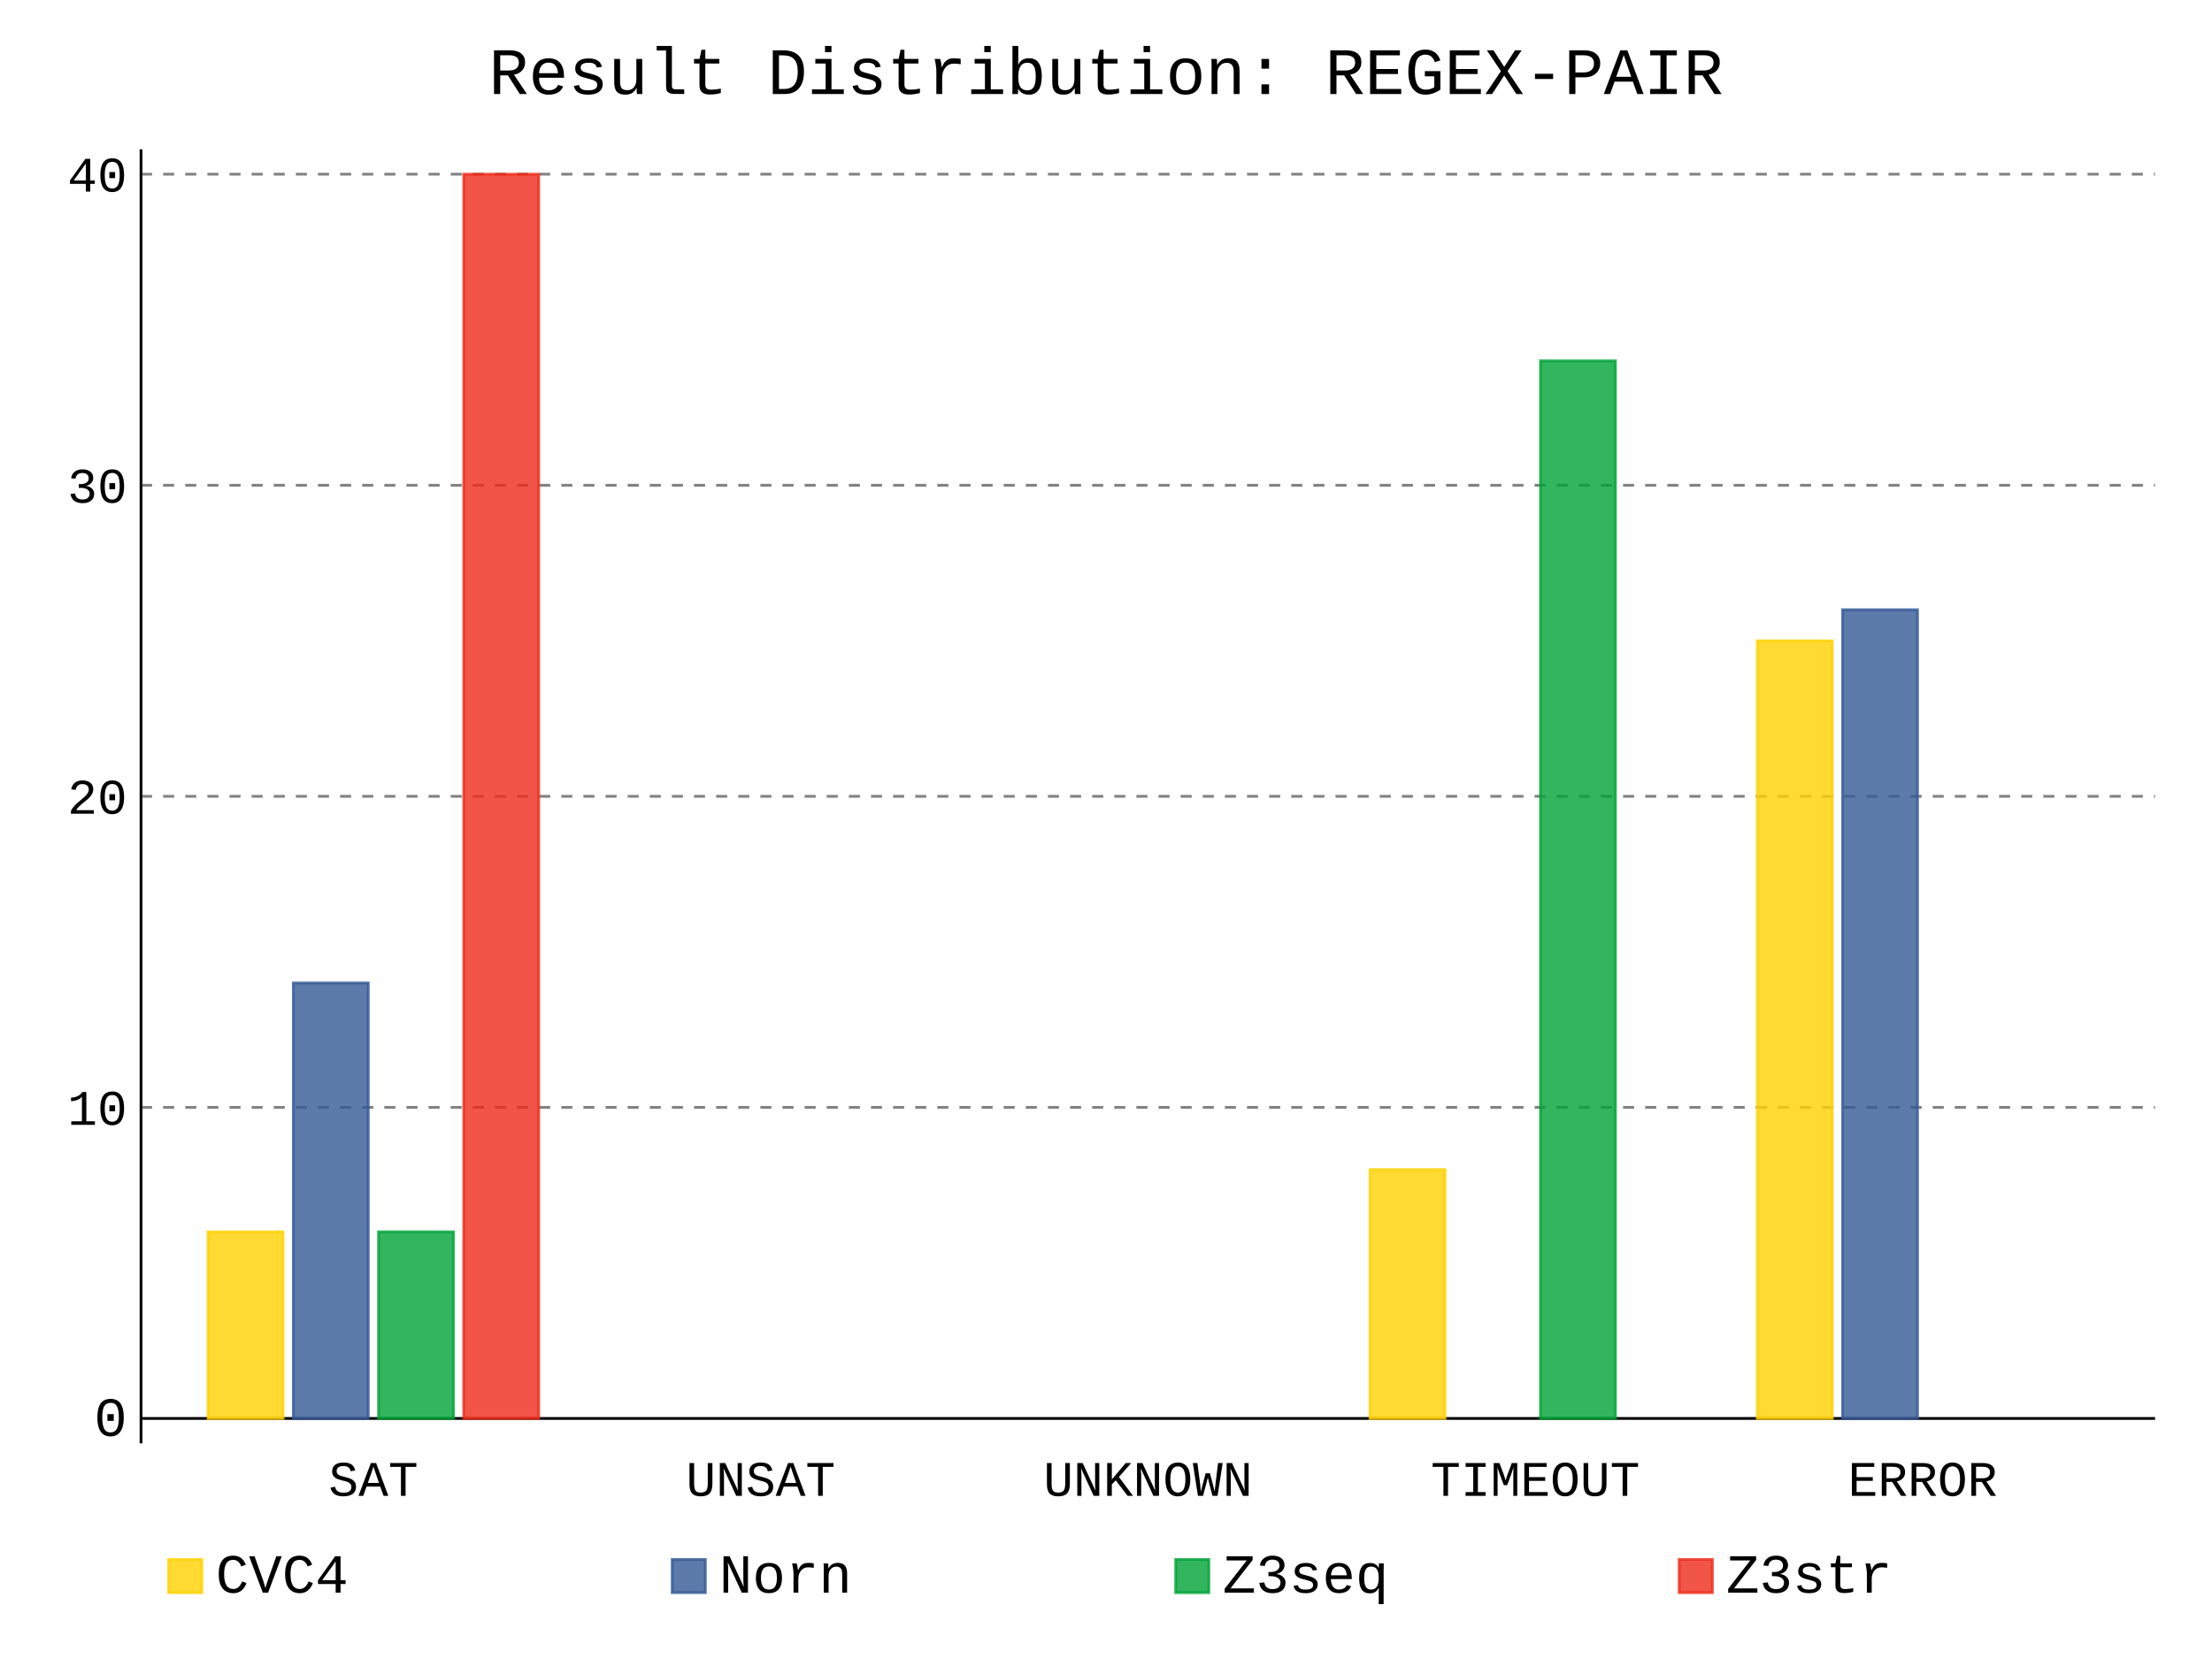
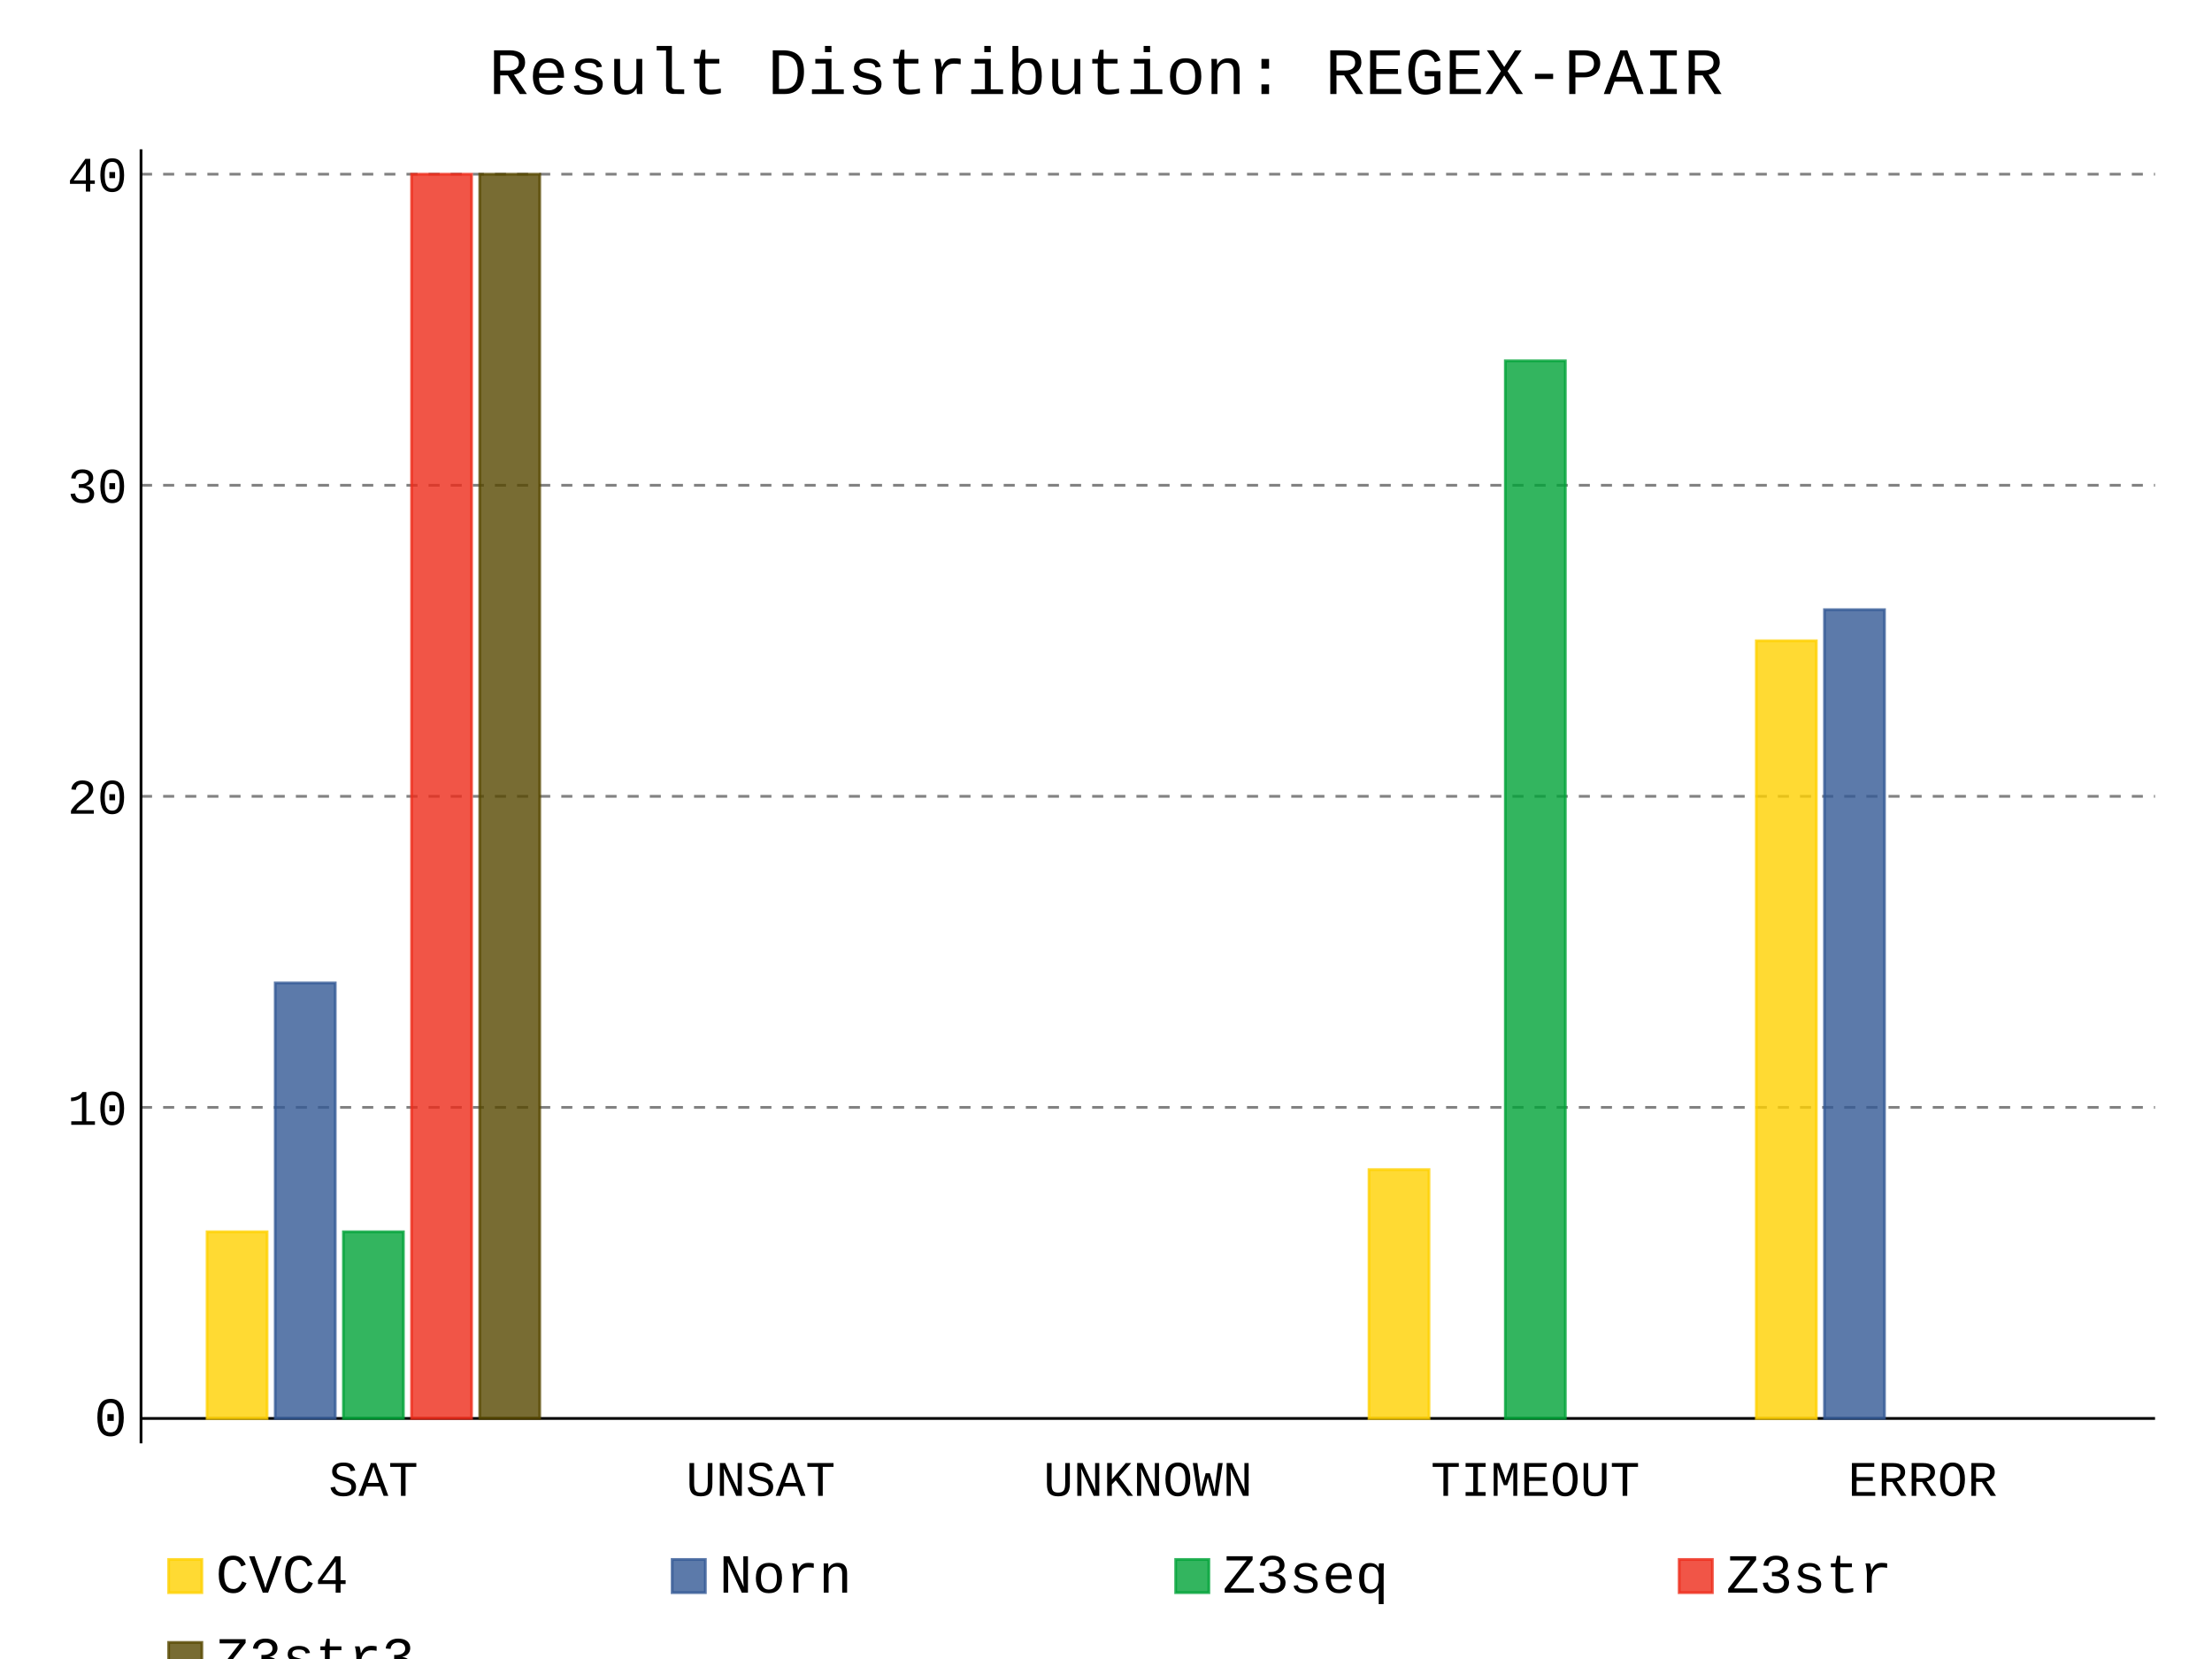
- <svg xmlns="http://www.w3.org/2000/svg" id="chart-2d178b61-f140-40ac-914e-9e134ed60f12" class="pygal-chart" viewBox="0 0 800 600">
+ <svg xmlns="http://www.w3.org/2000/svg" id="chart-5e4c4fed-0eda-4999-933a-0deeb2660b3e" class="pygal-chart" viewBox="0 0 800 600">
  <defs>
-     <style type="text/css">#chart-2d178b61-f140-40ac-914e-9e134ed60f12{-webkit-user-select:none;-webkit-font-smoothing:antialiased;font-family:Consolas,"Liberation Mono",Menlo,Courier,monospace}#chart-2d178b61-f140-40ac-914e-9e134ed60f12 .title{font-family:Consolas,"Liberation Mono",Menlo,Courier,monospace;font-size:24px}#chart-2d178b61-f140-40ac-914e-9e134ed60f12 .legends .legend text{font-family:Consolas,"Liberation Mono",Menlo,Courier,monospace;font-size:20px}#chart-2d178b61-f140-40ac-914e-9e134ed60f12 .axis text{font-family:Consolas,"Liberation Mono",Menlo,Courier,monospace;font-size:18px}#chart-2d178b61-f140-40ac-914e-9e134ed60f12 .axis text.major{font-family:Consolas,"Liberation Mono",Menlo,Courier,monospace;font-size:20px}#chart-2d178b61-f140-40ac-914e-9e134ed60f12 .text-overlay text.value{font-family:Consolas,"Liberation Mono",Menlo,Courier,monospace;font-size:22px}#chart-2d178b61-f140-40ac-914e-9e134ed60f12 .text-overlay text.label{font-family:Consolas,"Liberation Mono",Menlo,Courier,monospace;font-size:20px}#chart-2d178b61-f140-40ac-914e-9e134ed60f12 .tooltip{font-family:Consolas,"Liberation Mono",Menlo,Courier,monospace;font-size:20px}#chart-2d178b61-f140-40ac-914e-9e134ed60f12 text.no_data{font-family:Consolas,"Liberation Mono",Menlo,Courier,monospace;font-size:64px}
- #chart-2d178b61-f140-40ac-914e-9e134ed60f12{background-color:#FFFFFF}#chart-2d178b61-f140-40ac-914e-9e134ed60f12 path,#chart-2d178b61-f140-40ac-914e-9e134ed60f12 line,#chart-2d178b61-f140-40ac-914e-9e134ed60f12 rect,#chart-2d178b61-f140-40ac-914e-9e134ed60f12 circle{-webkit-transition:100ms;-moz-transition:100ms;transition:100ms}#chart-2d178b61-f140-40ac-914e-9e134ed60f12 .graph &gt; .background{fill:#FFFFFF}#chart-2d178b61-f140-40ac-914e-9e134ed60f12 .plot &gt; .background{fill:#FFFFFF}#chart-2d178b61-f140-40ac-914e-9e134ed60f12 .graph{fill:#000000}#chart-2d178b61-f140-40ac-914e-9e134ed60f12 text.no_data{fill:#000000}#chart-2d178b61-f140-40ac-914e-9e134ed60f12 .title{fill:#000000}#chart-2d178b61-f140-40ac-914e-9e134ed60f12 .legends .legend text{fill:#000000}#chart-2d178b61-f140-40ac-914e-9e134ed60f12 .legends .legend:hover text{fill:#000000}#chart-2d178b61-f140-40ac-914e-9e134ed60f12 .axis .line{stroke:#000000}#chart-2d178b61-f140-40ac-914e-9e134ed60f12 .axis .guide.line{stroke:#828282}#chart-2d178b61-f140-40ac-914e-9e134ed60f12 .axis .major.line{stroke:#000000}#chart-2d178b61-f140-40ac-914e-9e134ed60f12 .axis text.major{fill:#000000}#chart-2d178b61-f140-40ac-914e-9e134ed60f12 .axis.y .guides:hover .guide.line,#chart-2d178b61-f140-40ac-914e-9e134ed60f12 .line-graph .axis.x .guides:hover .guide.line,#chart-2d178b61-f140-40ac-914e-9e134ed60f12 .stackedline-graph .axis.x .guides:hover .guide.line,#chart-2d178b61-f140-40ac-914e-9e134ed60f12 .xy-graph .axis.x .guides:hover .guide.line{stroke:#000000}#chart-2d178b61-f140-40ac-914e-9e134ed60f12 .axis .guides:hover text{fill:#000000}#chart-2d178b61-f140-40ac-914e-9e134ed60f12 .reactive{fill-opacity:.8;stroke-opacity:.8}#chart-2d178b61-f140-40ac-914e-9e134ed60f12 .ci{stroke:#000000}#chart-2d178b61-f140-40ac-914e-9e134ed60f12 .reactive.active,#chart-2d178b61-f140-40ac-914e-9e134ed60f12 .active .reactive{fill-opacity:.9;stroke-opacity:.9;stroke-width:4}#chart-2d178b61-f140-40ac-914e-9e134ed60f12 .ci .reactive.active{stroke-width:1.5}#chart-2d178b61-f140-40ac-914e-9e134ed60f12 .series text{fill:#000000}#chart-2d178b61-f140-40ac-914e-9e134ed60f12 .tooltip rect{fill:#FFFFFF;stroke:#000000;-webkit-transition:opacity 100ms;-moz-transition:opacity 100ms;transition:opacity 100ms}#chart-2d178b61-f140-40ac-914e-9e134ed60f12 .tooltip .label{fill:#000000}#chart-2d178b61-f140-40ac-914e-9e134ed60f12 .tooltip .label{fill:#000000}#chart-2d178b61-f140-40ac-914e-9e134ed60f12 .tooltip .legend{font-size:.8em;fill:#828282}#chart-2d178b61-f140-40ac-914e-9e134ed60f12 .tooltip .x_label{font-size:.6em;fill:#000000}#chart-2d178b61-f140-40ac-914e-9e134ed60f12 .tooltip .xlink{font-size:.5em;text-decoration:underline}#chart-2d178b61-f140-40ac-914e-9e134ed60f12 .tooltip .value{font-size:1.5em}#chart-2d178b61-f140-40ac-914e-9e134ed60f12 .bound{font-size:.5em}#chart-2d178b61-f140-40ac-914e-9e134ed60f12 .max-value{font-size:.75em;fill:#828282}#chart-2d178b61-f140-40ac-914e-9e134ed60f12 .map-element{fill:#FFFFFF;stroke:#828282 !important}#chart-2d178b61-f140-40ac-914e-9e134ed60f12 .map-element .reactive{fill-opacity:inherit;stroke-opacity:inherit}#chart-2d178b61-f140-40ac-914e-9e134ed60f12 .color-0,#chart-2d178b61-f140-40ac-914e-9e134ed60f12 .color-0 a:visited{stroke:#FFD000;fill:#FFD000}#chart-2d178b61-f140-40ac-914e-9e134ed60f12 .color-1,#chart-2d178b61-f140-40ac-914e-9e134ed60f12 .color-1 a:visited{stroke:#345995;fill:#345995}#chart-2d178b61-f140-40ac-914e-9e134ed60f12 .color-2,#chart-2d178b61-f140-40ac-914e-9e134ed60f12 .color-2 a:visited{stroke:#01A337;fill:#01A337}#chart-2d178b61-f140-40ac-914e-9e134ed60f12 .color-3,#chart-2d178b61-f140-40ac-914e-9e134ed60f12 .color-3 a:visited{stroke:#ED2B1A;fill:#ED2B1A}#chart-2d178b61-f140-40ac-914e-9e134ed60f12 .text-overlay .color-0 text{fill:black}#chart-2d178b61-f140-40ac-914e-9e134ed60f12 .text-overlay .color-1 text{fill:black}#chart-2d178b61-f140-40ac-914e-9e134ed60f12 .text-overlay .color-2 text{fill:black}#chart-2d178b61-f140-40ac-914e-9e134ed60f12 .text-overlay .color-3 text{fill:black}
- #chart-2d178b61-f140-40ac-914e-9e134ed60f12 text.no_data{text-anchor:middle}#chart-2d178b61-f140-40ac-914e-9e134ed60f12 .guide.line{fill:none}#chart-2d178b61-f140-40ac-914e-9e134ed60f12 .centered{text-anchor:middle}#chart-2d178b61-f140-40ac-914e-9e134ed60f12 .title{text-anchor:middle}#chart-2d178b61-f140-40ac-914e-9e134ed60f12 .legends .legend text{fill-opacity:1}#chart-2d178b61-f140-40ac-914e-9e134ed60f12 .axis.x text{text-anchor:middle}#chart-2d178b61-f140-40ac-914e-9e134ed60f12 .axis.x:not(.web) text[transform]{text-anchor:start}#chart-2d178b61-f140-40ac-914e-9e134ed60f12 .axis.x:not(.web) text[transform].backwards{text-anchor:end}#chart-2d178b61-f140-40ac-914e-9e134ed60f12 .axis.y text{text-anchor:end}#chart-2d178b61-f140-40ac-914e-9e134ed60f12 .axis.y text[transform].backwards{text-anchor:start}#chart-2d178b61-f140-40ac-914e-9e134ed60f12 .axis.y2 text{text-anchor:start}#chart-2d178b61-f140-40ac-914e-9e134ed60f12 .axis.y2 text[transform].backwards{text-anchor:end}#chart-2d178b61-f140-40ac-914e-9e134ed60f12 .axis .guide.line{stroke-dasharray:4,4}#chart-2d178b61-f140-40ac-914e-9e134ed60f12 .axis .major.guide.line{stroke-dasharray:6,6}#chart-2d178b61-f140-40ac-914e-9e134ed60f12 .horizontal .axis.y .guide.line,#chart-2d178b61-f140-40ac-914e-9e134ed60f12 .horizontal .axis.y2 .guide.line,#chart-2d178b61-f140-40ac-914e-9e134ed60f12 .vertical .axis.x .guide.line{opacity:0}#chart-2d178b61-f140-40ac-914e-9e134ed60f12 .horizontal .axis.always_show .guide.line,#chart-2d178b61-f140-40ac-914e-9e134ed60f12 .vertical .axis.always_show .guide.line{opacity:1 !important}#chart-2d178b61-f140-40ac-914e-9e134ed60f12 .axis.y .guides:hover .guide.line,#chart-2d178b61-f140-40ac-914e-9e134ed60f12 .axis.y2 .guides:hover .guide.line,#chart-2d178b61-f140-40ac-914e-9e134ed60f12 .axis.x .guides:hover .guide.line{opacity:1}#chart-2d178b61-f140-40ac-914e-9e134ed60f12 .axis .guides:hover text{opacity:1}#chart-2d178b61-f140-40ac-914e-9e134ed60f12 .nofill{fill:none}#chart-2d178b61-f140-40ac-914e-9e134ed60f12 .subtle-fill{fill-opacity:.2}#chart-2d178b61-f140-40ac-914e-9e134ed60f12 .dot{stroke-width:1px;fill-opacity:1}#chart-2d178b61-f140-40ac-914e-9e134ed60f12 .dot.active{stroke-width:5px}#chart-2d178b61-f140-40ac-914e-9e134ed60f12 .dot.negative{fill:transparent}#chart-2d178b61-f140-40ac-914e-9e134ed60f12 text,#chart-2d178b61-f140-40ac-914e-9e134ed60f12 tspan{stroke:none !important}#chart-2d178b61-f140-40ac-914e-9e134ed60f12 .series text.active{opacity:1}#chart-2d178b61-f140-40ac-914e-9e134ed60f12 .tooltip rect{fill-opacity:.95;stroke-width:.5}#chart-2d178b61-f140-40ac-914e-9e134ed60f12 .tooltip text{fill-opacity:1}#chart-2d178b61-f140-40ac-914e-9e134ed60f12 .showable{visibility:hidden}#chart-2d178b61-f140-40ac-914e-9e134ed60f12 .showable.shown{visibility:visible}#chart-2d178b61-f140-40ac-914e-9e134ed60f12 .gauge-background{fill:rgba(229,229,229,1);stroke:none}#chart-2d178b61-f140-40ac-914e-9e134ed60f12 .bg-lines{stroke:#FFFFFF;stroke-width:2px}</style>
+     <style type="text/css">#chart-5e4c4fed-0eda-4999-933a-0deeb2660b3e{-webkit-user-select:none;-webkit-font-smoothing:antialiased;font-family:Consolas,"Liberation Mono",Menlo,Courier,monospace}#chart-5e4c4fed-0eda-4999-933a-0deeb2660b3e .title{font-family:Consolas,"Liberation Mono",Menlo,Courier,monospace;font-size:24px}#chart-5e4c4fed-0eda-4999-933a-0deeb2660b3e .legends .legend text{font-family:Consolas,"Liberation Mono",Menlo,Courier,monospace;font-size:20px}#chart-5e4c4fed-0eda-4999-933a-0deeb2660b3e .axis text{font-family:Consolas,"Liberation Mono",Menlo,Courier,monospace;font-size:18px}#chart-5e4c4fed-0eda-4999-933a-0deeb2660b3e .axis text.major{font-family:Consolas,"Liberation Mono",Menlo,Courier,monospace;font-size:20px}#chart-5e4c4fed-0eda-4999-933a-0deeb2660b3e .text-overlay text.value{font-family:Consolas,"Liberation Mono",Menlo,Courier,monospace;font-size:22px}#chart-5e4c4fed-0eda-4999-933a-0deeb2660b3e .text-overlay text.label{font-family:Consolas,"Liberation Mono",Menlo,Courier,monospace;font-size:20px}#chart-5e4c4fed-0eda-4999-933a-0deeb2660b3e .tooltip{font-family:Consolas,"Liberation Mono",Menlo,Courier,monospace;font-size:20px}#chart-5e4c4fed-0eda-4999-933a-0deeb2660b3e text.no_data{font-family:Consolas,"Liberation Mono",Menlo,Courier,monospace;font-size:64px}
+ #chart-5e4c4fed-0eda-4999-933a-0deeb2660b3e{background-color:#FFFFFF}#chart-5e4c4fed-0eda-4999-933a-0deeb2660b3e path,#chart-5e4c4fed-0eda-4999-933a-0deeb2660b3e line,#chart-5e4c4fed-0eda-4999-933a-0deeb2660b3e rect,#chart-5e4c4fed-0eda-4999-933a-0deeb2660b3e circle{-webkit-transition:100ms;-moz-transition:100ms;transition:100ms}#chart-5e4c4fed-0eda-4999-933a-0deeb2660b3e .graph &gt; .background{fill:#FFFFFF}#chart-5e4c4fed-0eda-4999-933a-0deeb2660b3e .plot &gt; .background{fill:#FFFFFF}#chart-5e4c4fed-0eda-4999-933a-0deeb2660b3e .graph{fill:#000000}#chart-5e4c4fed-0eda-4999-933a-0deeb2660b3e text.no_data{fill:#000000}#chart-5e4c4fed-0eda-4999-933a-0deeb2660b3e .title{fill:#000000}#chart-5e4c4fed-0eda-4999-933a-0deeb2660b3e .legends .legend text{fill:#000000}#chart-5e4c4fed-0eda-4999-933a-0deeb2660b3e .legends .legend:hover text{fill:#000000}#chart-5e4c4fed-0eda-4999-933a-0deeb2660b3e .axis .line{stroke:#000000}#chart-5e4c4fed-0eda-4999-933a-0deeb2660b3e .axis .guide.line{stroke:#828282}#chart-5e4c4fed-0eda-4999-933a-0deeb2660b3e .axis .major.line{stroke:#000000}#chart-5e4c4fed-0eda-4999-933a-0deeb2660b3e .axis text.major{fill:#000000}#chart-5e4c4fed-0eda-4999-933a-0deeb2660b3e .axis.y .guides:hover .guide.line,#chart-5e4c4fed-0eda-4999-933a-0deeb2660b3e .line-graph .axis.x .guides:hover .guide.line,#chart-5e4c4fed-0eda-4999-933a-0deeb2660b3e .stackedline-graph .axis.x .guides:hover .guide.line,#chart-5e4c4fed-0eda-4999-933a-0deeb2660b3e .xy-graph .axis.x .guides:hover .guide.line{stroke:#000000}#chart-5e4c4fed-0eda-4999-933a-0deeb2660b3e .axis .guides:hover text{fill:#000000}#chart-5e4c4fed-0eda-4999-933a-0deeb2660b3e .reactive{fill-opacity:.8;stroke-opacity:.8}#chart-5e4c4fed-0eda-4999-933a-0deeb2660b3e .ci{stroke:#000000}#chart-5e4c4fed-0eda-4999-933a-0deeb2660b3e .reactive.active,#chart-5e4c4fed-0eda-4999-933a-0deeb2660b3e .active .reactive{fill-opacity:.9;stroke-opacity:.9;stroke-width:4}#chart-5e4c4fed-0eda-4999-933a-0deeb2660b3e .ci .reactive.active{stroke-width:1.5}#chart-5e4c4fed-0eda-4999-933a-0deeb2660b3e .series text{fill:#000000}#chart-5e4c4fed-0eda-4999-933a-0deeb2660b3e .tooltip rect{fill:#FFFFFF;stroke:#000000;-webkit-transition:opacity 100ms;-moz-transition:opacity 100ms;transition:opacity 100ms}#chart-5e4c4fed-0eda-4999-933a-0deeb2660b3e .tooltip .label{fill:#000000}#chart-5e4c4fed-0eda-4999-933a-0deeb2660b3e .tooltip .label{fill:#000000}#chart-5e4c4fed-0eda-4999-933a-0deeb2660b3e .tooltip .legend{font-size:.8em;fill:#828282}#chart-5e4c4fed-0eda-4999-933a-0deeb2660b3e .tooltip .x_label{font-size:.6em;fill:#000000}#chart-5e4c4fed-0eda-4999-933a-0deeb2660b3e .tooltip .xlink{font-size:.5em;text-decoration:underline}#chart-5e4c4fed-0eda-4999-933a-0deeb2660b3e .tooltip .value{font-size:1.5em}#chart-5e4c4fed-0eda-4999-933a-0deeb2660b3e .bound{font-size:.5em}#chart-5e4c4fed-0eda-4999-933a-0deeb2660b3e .max-value{font-size:.75em;fill:#828282}#chart-5e4c4fed-0eda-4999-933a-0deeb2660b3e .map-element{fill:#FFFFFF;stroke:#828282 !important}#chart-5e4c4fed-0eda-4999-933a-0deeb2660b3e .map-element .reactive{fill-opacity:inherit;stroke-opacity:inherit}#chart-5e4c4fed-0eda-4999-933a-0deeb2660b3e .color-0,#chart-5e4c4fed-0eda-4999-933a-0deeb2660b3e .color-0 a:visited{stroke:#ffd000;fill:#ffd000}#chart-5e4c4fed-0eda-4999-933a-0deeb2660b3e .color-1,#chart-5e4c4fed-0eda-4999-933a-0deeb2660b3e .color-1 a:visited{stroke:#345995;fill:#345995}#chart-5e4c4fed-0eda-4999-933a-0deeb2660b3e .color-2,#chart-5e4c4fed-0eda-4999-933a-0deeb2660b3e .color-2 a:visited{stroke:#01a337;fill:#01a337}#chart-5e4c4fed-0eda-4999-933a-0deeb2660b3e .color-3,#chart-5e4c4fed-0eda-4999-933a-0deeb2660b3e .color-3 a:visited{stroke:#ed2b1a;fill:#ed2b1a}#chart-5e4c4fed-0eda-4999-933a-0deeb2660b3e .color-4,#chart-5e4c4fed-0eda-4999-933a-0deeb2660b3e .color-4 a:visited{stroke:#574700;fill:#574700}#chart-5e4c4fed-0eda-4999-933a-0deeb2660b3e .text-overlay .color-0 text{fill:black}#chart-5e4c4fed-0eda-4999-933a-0deeb2660b3e .text-overlay .color-1 text{fill:black}#chart-5e4c4fed-0eda-4999-933a-0deeb2660b3e .text-overlay .color-2 text{fill:black}#chart-5e4c4fed-0eda-4999-933a-0deeb2660b3e .text-overlay .color-3 text{fill:black}#chart-5e4c4fed-0eda-4999-933a-0deeb2660b3e .text-overlay .color-4 text{fill:white}
+ #chart-5e4c4fed-0eda-4999-933a-0deeb2660b3e text.no_data{text-anchor:middle}#chart-5e4c4fed-0eda-4999-933a-0deeb2660b3e .guide.line{fill:none}#chart-5e4c4fed-0eda-4999-933a-0deeb2660b3e .centered{text-anchor:middle}#chart-5e4c4fed-0eda-4999-933a-0deeb2660b3e .title{text-anchor:middle}#chart-5e4c4fed-0eda-4999-933a-0deeb2660b3e .legends .legend text{fill-opacity:1}#chart-5e4c4fed-0eda-4999-933a-0deeb2660b3e .axis.x text{text-anchor:middle}#chart-5e4c4fed-0eda-4999-933a-0deeb2660b3e .axis.x:not(.web) text[transform]{text-anchor:start}#chart-5e4c4fed-0eda-4999-933a-0deeb2660b3e .axis.x:not(.web) text[transform].backwards{text-anchor:end}#chart-5e4c4fed-0eda-4999-933a-0deeb2660b3e .axis.y text{text-anchor:end}#chart-5e4c4fed-0eda-4999-933a-0deeb2660b3e .axis.y text[transform].backwards{text-anchor:start}#chart-5e4c4fed-0eda-4999-933a-0deeb2660b3e .axis.y2 text{text-anchor:start}#chart-5e4c4fed-0eda-4999-933a-0deeb2660b3e .axis.y2 text[transform].backwards{text-anchor:end}#chart-5e4c4fed-0eda-4999-933a-0deeb2660b3e .axis .guide.line{stroke-dasharray:4,4}#chart-5e4c4fed-0eda-4999-933a-0deeb2660b3e .axis .major.guide.line{stroke-dasharray:6,6}#chart-5e4c4fed-0eda-4999-933a-0deeb2660b3e .horizontal .axis.y .guide.line,#chart-5e4c4fed-0eda-4999-933a-0deeb2660b3e .horizontal .axis.y2 .guide.line,#chart-5e4c4fed-0eda-4999-933a-0deeb2660b3e .vertical .axis.x .guide.line{opacity:0}#chart-5e4c4fed-0eda-4999-933a-0deeb2660b3e .horizontal .axis.always_show .guide.line,#chart-5e4c4fed-0eda-4999-933a-0deeb2660b3e .vertical .axis.always_show .guide.line{opacity:1 !important}#chart-5e4c4fed-0eda-4999-933a-0deeb2660b3e .axis.y .guides:hover .guide.line,#chart-5e4c4fed-0eda-4999-933a-0deeb2660b3e .axis.y2 .guides:hover .guide.line,#chart-5e4c4fed-0eda-4999-933a-0deeb2660b3e .axis.x .guides:hover .guide.line{opacity:1}#chart-5e4c4fed-0eda-4999-933a-0deeb2660b3e .axis .guides:hover text{opacity:1}#chart-5e4c4fed-0eda-4999-933a-0deeb2660b3e .nofill{fill:none}#chart-5e4c4fed-0eda-4999-933a-0deeb2660b3e .subtle-fill{fill-opacity:.2}#chart-5e4c4fed-0eda-4999-933a-0deeb2660b3e .dot{stroke-width:1px;fill-opacity:1}#chart-5e4c4fed-0eda-4999-933a-0deeb2660b3e .dot.active{stroke-width:5px}#chart-5e4c4fed-0eda-4999-933a-0deeb2660b3e .dot.negative{fill:transparent}#chart-5e4c4fed-0eda-4999-933a-0deeb2660b3e text,#chart-5e4c4fed-0eda-4999-933a-0deeb2660b3e tspan{stroke:none !important}#chart-5e4c4fed-0eda-4999-933a-0deeb2660b3e .series text.active{opacity:1}#chart-5e4c4fed-0eda-4999-933a-0deeb2660b3e .tooltip rect{fill-opacity:.95;stroke-width:.5}#chart-5e4c4fed-0eda-4999-933a-0deeb2660b3e .tooltip text{fill-opacity:1}#chart-5e4c4fed-0eda-4999-933a-0deeb2660b3e .showable{visibility:hidden}#chart-5e4c4fed-0eda-4999-933a-0deeb2660b3e .showable.shown{visibility:visible}#chart-5e4c4fed-0eda-4999-933a-0deeb2660b3e .gauge-background{fill:rgba(229,229,229,1);stroke:none}#chart-5e4c4fed-0eda-4999-933a-0deeb2660b3e .bg-lines{stroke:#FFFFFF;stroke-width:2px}</style>
  </defs>
  <g class="graph bar-graph vertical">
    <rect class="background" height="600" width="800" x="0" y="0" />
    <g class="plot" transform="translate(51, 54)">
      <rect class="background" height="468.0" width="728.4" x="0" y="0" />
      <g class="axis y always_show">
        <g class="guides">
          <path class="axis major line" d="M0 459 h728.4" />
          <text class="major" x="-5" y="465.3">0</text>
        </g>
        <g class="guides">
          <path class="guide line" d="M0 346.5 h728.4" />
          <text class="" x="-5" y="352.8">10</text>
        </g>
        <g class="guides">
          <path class="guide line" d="M0 234 h728.4" />
          <text class="" x="-5" y="240.3">20</text>
        </g>
        <g class="guides">
          <path class="guide line" d="M0 121.5 h728.4" />
          <text class="" x="-5" y="127.8">30</text>
        </g>
        <g class="guides">
          <path class="guide line" d="M0 9 h728.4" />
          <text class="" x="-5" y="15.3">40</text>
        </g>
      </g>
      <g class="axis x">
        <path class="line" d="M0 0 v468" />
        <g class="guides">
          <path class="guide line" d="M84.046 0 v468" />
          <text class="" x="84.046" y="487.0">SAT</text>
        </g>
        <g class="guides">
          <path class="guide line" d="M224.123 0 v468" />
          <text class="" x="224.123" y="487.0">UNSAT</text>
        </g>
        <g class="guides">
          <path class="guide line" d="M364.2 0 v468" />
          <text class="" x="364.2" y="487.0">UNKNOWN</text>
        </g>
        <g class="guides">
          <path class="guide line" d="M504.277 0 v468" />
          <text class="" x="504.277" y="487.0">TIMEOUT</text>
        </g>
        <g class="guides">
          <path class="guide line" d="M644.354 0 v468" />
          <text class="" x="644.354" y="487.0">ERROR</text>
        </g>
      </g>
      <g class="series serie-0 color-0">
        <g class="bars">
          <g class="bar">
-             <rect class="rect reactive tooltip-trigger" height="67.5" rx="0" ry="0" width="27.119" x="24.261" y="391.5" />
+             <rect class="rect reactive tooltip-trigger" height="67.5" rx="0" ry="0" width="21.695" x="23.892" y="391.5" />
          </g>
          <g class="bar">
-             <rect class="rect reactive tooltip-trigger" height="0.0" rx="0" ry="0" width="27.119" x="164.338" y="459.0" />
+             <rect class="rect reactive tooltip-trigger" height="0.0" rx="0" ry="0" width="21.695" x="163.968" y="459.0" />
          </g>
          <g class="bar">
-             <rect class="rect reactive tooltip-trigger" height="0.0" rx="0" ry="0" width="27.119" x="304.415" y="459.0" />
+             <rect class="rect reactive tooltip-trigger" height="0.0" rx="0" ry="0" width="21.695" x="304.045" y="459.0" />
          </g>
          <g class="bar">
-             <rect class="rect reactive tooltip-trigger" height="90.0" rx="0" ry="0" width="27.119" x="444.492" y="369.0" />
+             <rect class="rect reactive tooltip-trigger" height="90.0" rx="0" ry="0" width="21.695" x="444.122" y="369.0" />
          </g>
          <g class="bar">
-             <rect class="rect reactive tooltip-trigger" height="281.25" rx="0" ry="0" width="27.119" x="584.569" y="177.75" />
+             <rect class="rect reactive tooltip-trigger" height="281.25" rx="0" ry="0" width="21.695" x="584.199" y="177.75" />
          </g>
        </g>
      </g>
      <g class="series serie-1 color-1">
        <g class="bars">
          <g class="bar">
-             <rect class="rect reactive tooltip-trigger" height="157.5" rx="0" ry="0" width="27.119" x="55.078" y="301.5" />
+             <rect class="rect reactive tooltip-trigger" height="157.5" rx="0" ry="0" width="21.695" x="48.545" y="301.5" />
          </g>
          <g class="bar">
-             <rect class="rect reactive tooltip-trigger" height="0.0" rx="0" ry="0" width="27.119" x="195.155" y="459.0" />
+             <rect class="rect reactive tooltip-trigger" height="0.0" rx="0" ry="0" width="21.695" x="188.622" y="459.0" />
          </g>
          <g class="bar">
-             <rect class="rect reactive tooltip-trigger" height="0.0" rx="0" ry="0" width="27.119" x="335.232" y="459.0" />
+             <rect class="rect reactive tooltip-trigger" height="0.0" rx="0" ry="0" width="21.695" x="328.699" y="459.0" />
          </g>
          <g class="bar">
-             <rect class="rect reactive tooltip-trigger" height="0.0" rx="0" ry="0" width="27.119" x="475.309" y="459.0" />
+             <rect class="rect reactive tooltip-trigger" height="0.0" rx="0" ry="0" width="21.695" x="468.776" y="459.0" />
          </g>
          <g class="bar">
-             <rect class="rect reactive tooltip-trigger" height="292.5" rx="0" ry="0" width="27.119" x="615.386" y="166.5" />
+             <rect class="rect reactive tooltip-trigger" height="292.5" rx="0" ry="0" width="21.695" x="608.853" y="166.5" />
          </g>
        </g>
      </g>
      <g class="series serie-2 color-2">
        <g class="bars">
          <g class="bar">
-             <rect class="rect reactive tooltip-trigger" height="67.5" rx="0" ry="0" width="27.119" x="85.895" y="391.5" />
+             <rect class="rect reactive tooltip-trigger" height="67.5" rx="0" ry="0" width="21.695" x="73.199" y="391.5" />
          </g>
          <g class="bar">
-             <rect class="rect reactive tooltip-trigger" height="0.0" rx="0" ry="0" width="27.119" x="225.972" y="459.0" />
+             <rect class="rect reactive tooltip-trigger" height="0.0" rx="0" ry="0" width="21.695" x="213.276" y="459.0" />
          </g>
          <g class="bar">
-             <rect class="rect reactive tooltip-trigger" height="0.0" rx="0" ry="0" width="27.119" x="366.049" y="459.0" />
+             <rect class="rect reactive tooltip-trigger" height="0.0" rx="0" ry="0" width="21.695" x="353.352" y="459.0" />
          </g>
          <g class="bar">
-             <rect class="rect reactive tooltip-trigger" height="382.5" rx="0" ry="0" width="27.119" x="506.126" y="76.5" />
+             <rect class="rect reactive tooltip-trigger" height="382.5" rx="0" ry="0" width="21.695" x="493.429" y="76.5" />
          </g>
          <g class="bar">
-             <rect class="rect reactive tooltip-trigger" height="0.0" rx="0" ry="0" width="27.119" x="646.203" y="459.0" />
+             <rect class="rect reactive tooltip-trigger" height="0.0" rx="0" ry="0" width="21.695" x="633.506" y="459.0" />
          </g>
        </g>
      </g>
      <g class="series serie-3 color-3">
        <g class="bars">
          <g class="bar">
-             <rect class="rect reactive tooltip-trigger" height="450.0" rx="0" ry="0" width="27.119" x="116.712" y="9.0" />
+             <rect class="rect reactive tooltip-trigger" height="450.0" rx="0" ry="0" width="21.695" x="97.852" y="9.0" />
          </g>
          <g class="bar">
-             <rect class="rect reactive tooltip-trigger" height="0.0" rx="0" ry="0" width="27.119" x="256.789" y="459.0" />
+             <rect class="rect reactive tooltip-trigger" height="0.0" rx="0" ry="0" width="21.695" x="237.929" y="459.0" />
          </g>
          <g class="bar">
-             <rect class="rect reactive tooltip-trigger" height="0.0" rx="0" ry="0" width="27.119" x="396.866" y="459.0" />
+             <rect class="rect reactive tooltip-trigger" height="0.0" rx="0" ry="0" width="21.695" x="378.006" y="459.0" />
          </g>
          <g class="bar">
-             <rect class="rect reactive tooltip-trigger" height="0.0" rx="0" ry="0" width="27.119" x="536.943" y="459.0" />
+             <rect class="rect reactive tooltip-trigger" height="0.0" rx="0" ry="0" width="21.695" x="518.083" y="459.0" />
          </g>
          <g class="bar">
-             <rect class="rect reactive tooltip-trigger" height="0.0" rx="0" ry="0" width="27.119" x="677.02" y="459.0" />
+             <rect class="rect reactive tooltip-trigger" height="0.0" rx="0" ry="0" width="21.695" x="658.16" y="459.0" />
+           </g>
+         </g>
+       </g>
+       <g class="series serie-4 color-4">
+         <g class="bars">
+           <g class="bar">
+             <rect class="rect reactive tooltip-trigger" height="450.0" rx="0" ry="0" width="21.695" x="122.506" y="9.0" />
+           </g>
+           <g class="bar">
+             <rect class="rect reactive tooltip-trigger" height="0.0" rx="0" ry="0" width="21.695" x="262.583" y="459.0" />
+           </g>
+           <g class="bar">
+             <rect class="rect reactive tooltip-trigger" height="0.0" rx="0" ry="0" width="21.695" x="402.66" y="459.0" />
+           </g>
+           <g class="bar">
+             <rect class="rect reactive tooltip-trigger" height="0.0" rx="0" ry="0" width="21.695" x="542.736" y="459.0" />
+           </g>
+           <g class="bar">
+             <rect class="rect reactive tooltip-trigger" height="0.0" rx="0" ry="0" width="21.695" x="682.813" y="459.0" />
          </g>
        </g>
      </g>
    </g>
    <g class="titles">
      <text class="title plot_title" x="400.0" y="34">Result Distribution: REGEX-PAIR</text>
    </g>
    <g class="plot overlay" transform="translate(51, 54)">
      <g class="series serie-0 color-0" />
      <g class="series serie-1 color-1" />
      <g class="series serie-2 color-2" />
      <g class="series serie-3 color-3" />
+       <g class="series serie-4 color-4" />
    </g>
    <g class="plot text-overlay" transform="translate(51, 54)">
      <g class="series serie-0 color-0" />
      <g class="series serie-1 color-1" />
      <g class="series serie-2 color-2" />
      <g class="series serie-3 color-3" />
+       <g class="series serie-4 color-4" />
    </g>
    <g class="plot tooltip-overlay" transform="translate(51, 54)">
      <g class="tooltip" style="opacity: 0" transform="translate(0 0)">
        <rect class="tooltip-box" height="0" rx="10" ry="10" width="0" />
        <g class="text" />
      </g>
    </g>
    <g class="legends" transform="translate(61, 560)">
      <g class="legend reactive activate-serie" id="activate-serie-0">
        <rect class="color-0 reactive" height="12" width="12" x="0.0" y="4.0" />
        <text x="17.0" y="16.0">CVC4</text>
      </g>
      <g class="legend reactive activate-serie" id="activate-serie-1">
        <rect class="color-1 reactive" height="12" width="12" x="182.1" y="4.0" />
        <text x="199.1" y="16.0">Norn</text>
      </g>
      <g class="legend reactive activate-serie" id="activate-serie-2">
        <rect class="color-2 reactive" height="12" width="12" x="364.2" y="4.0" />
        <text x="381.2" y="16.0">Z3seq</text>
      </g>
      <g class="legend reactive activate-serie" id="activate-serie-3">
        <rect class="color-3 reactive" height="12" width="12" x="546.3" y="4.0" />
        <text x="563.3" y="16.0">Z3str</text>
      </g>
+       <g class="legend reactive activate-serie" id="activate-serie-4">
+         <rect class="color-4 reactive" height="12" width="12" x="0.0" y="34.0" />
+         <text x="17.0" y="46.0">Z3str3</text>
+       </g>
    </g>
  </g>
</svg>
